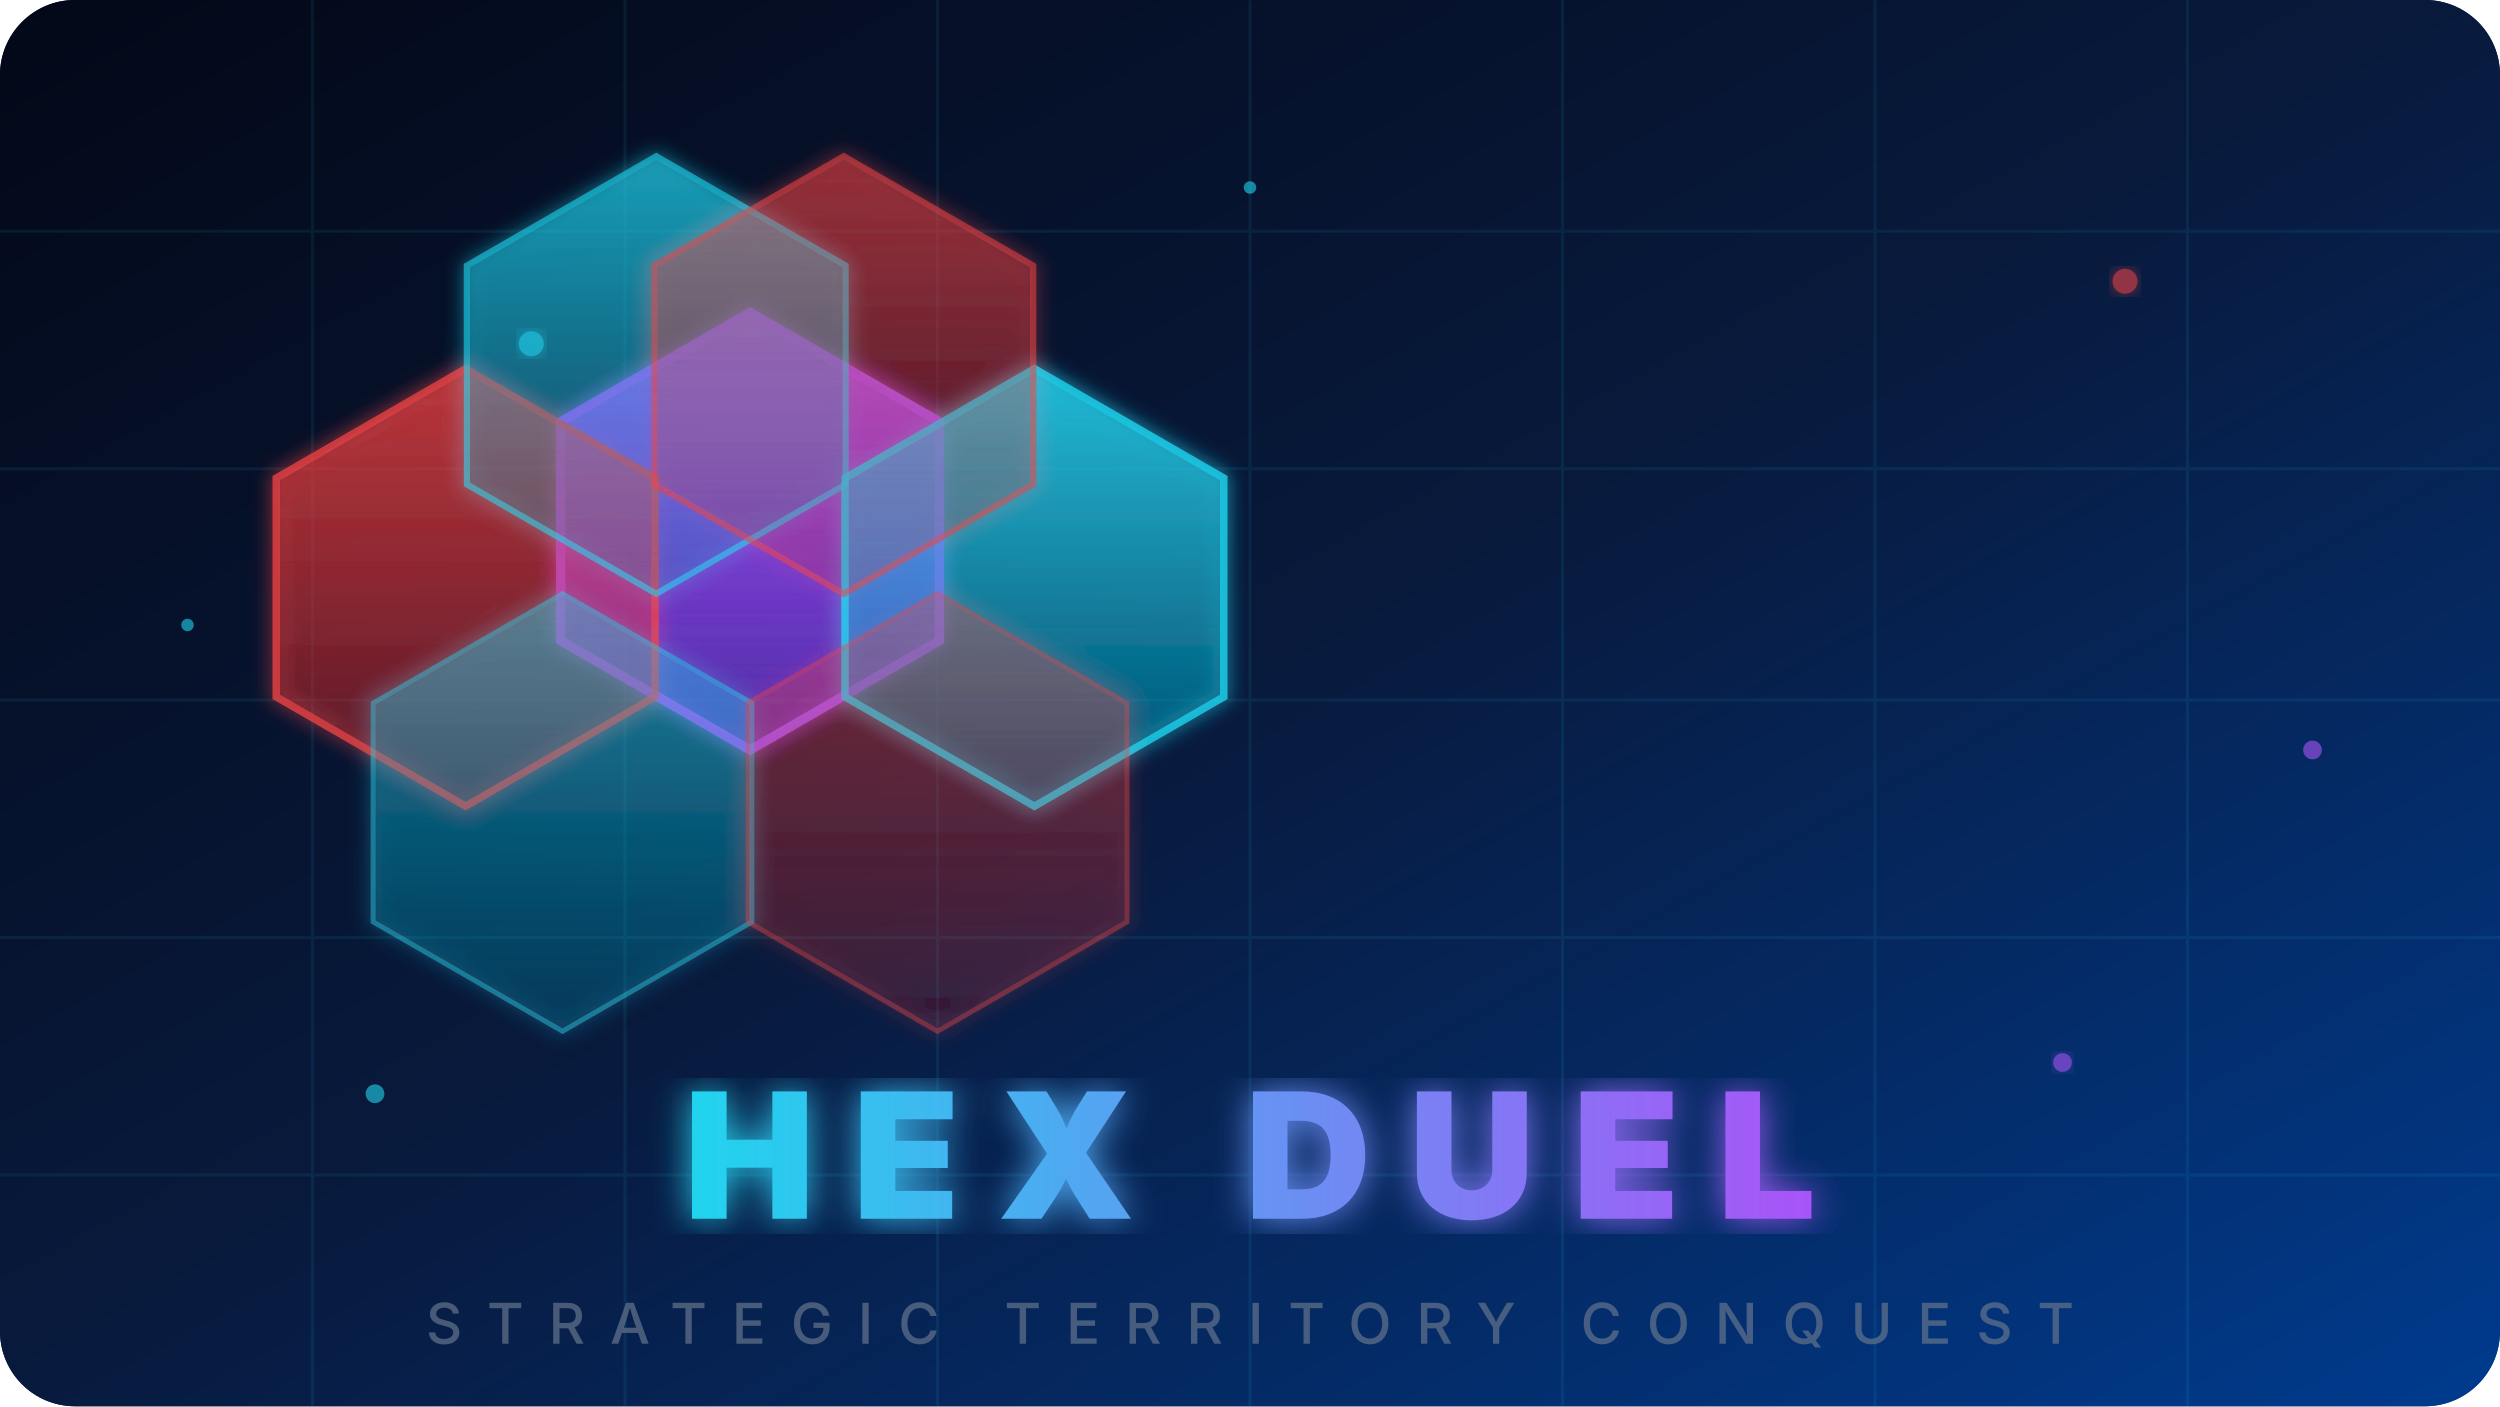
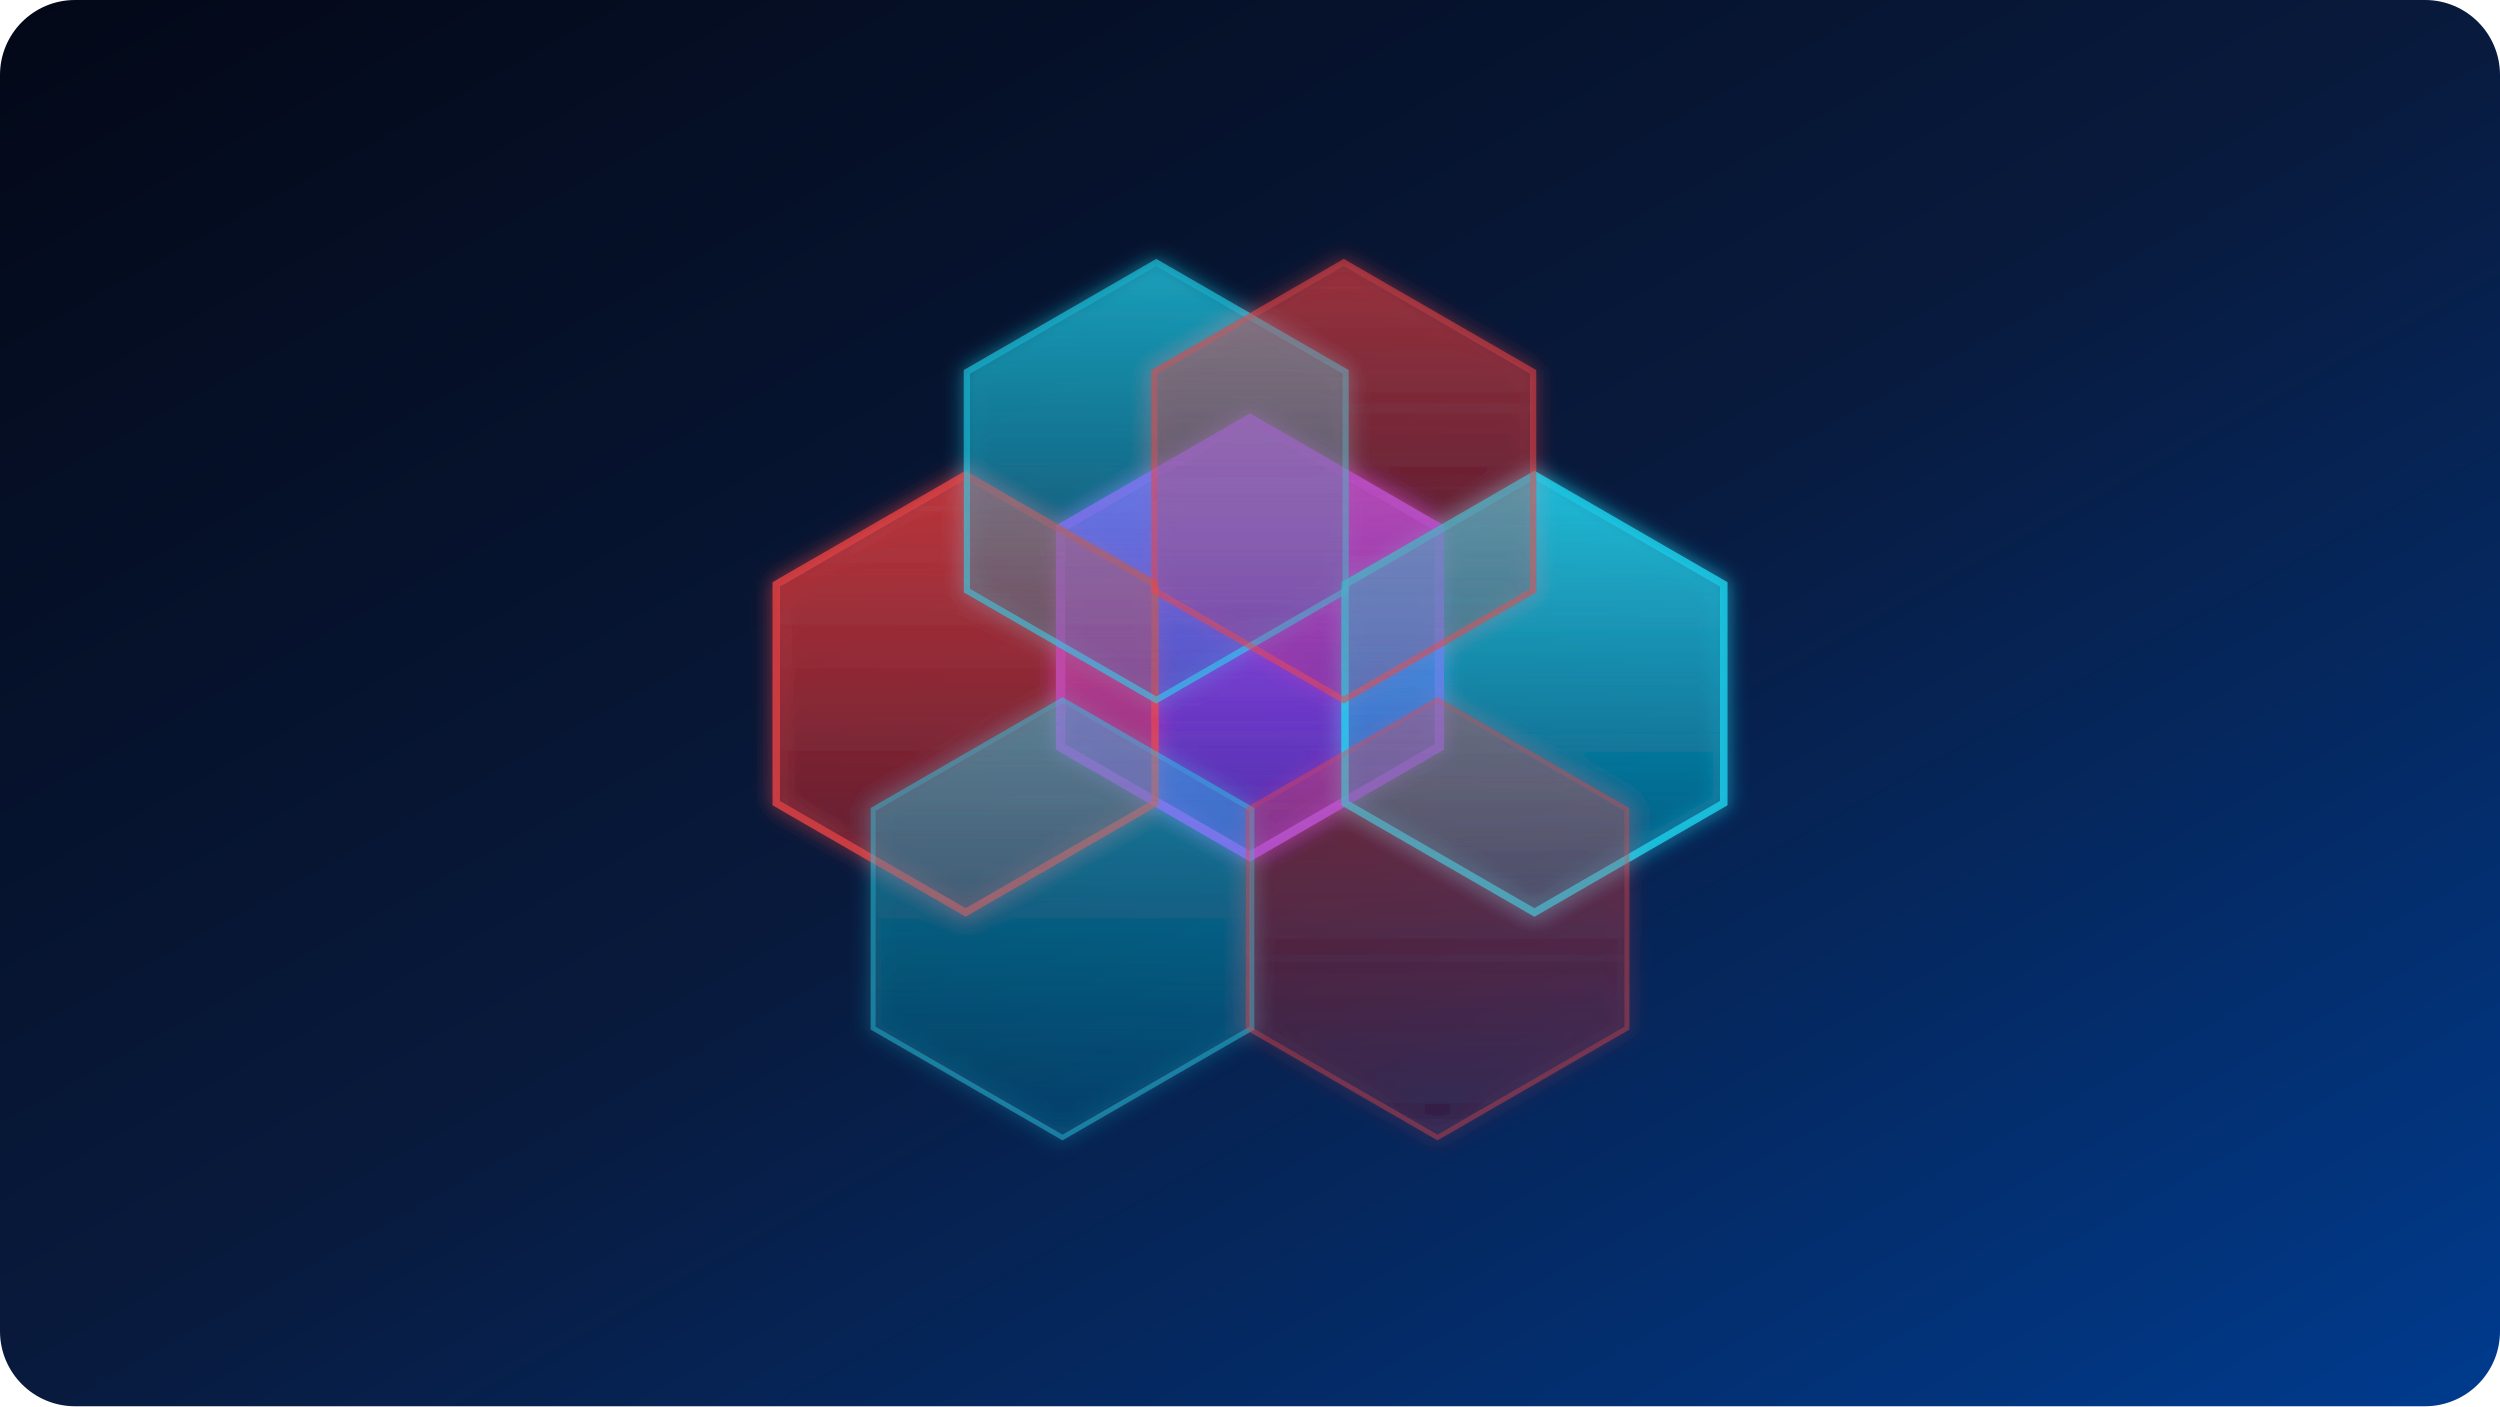
<svg xmlns="http://www.w3.org/2000/svg" viewBox="0 0 400 225" fill="none">
  <defs>
    <linearGradient id="bg" x1="0" y1="0" x2="1" y2="1">
      <stop offset="0%" stop-color="#030817" />
      <stop offset="50%" stop-color="#081a3d" />
      <stop offset="100%" stop-color="#003b8e" />
    </linearGradient>
    <linearGradient id="hexGrad1" x1="0" y1="0" x2="0" y2="1">
      <stop offset="0%" stop-color="#22d3ee" stop-opacity="0.8" />
      <stop offset="100%" stop-color="#0891b2" stop-opacity="0.3" />
    </linearGradient>
    <linearGradient id="hexGrad2" x1="0" y1="0" x2="0" y2="1">
      <stop offset="0%" stop-color="#ef4444" stop-opacity="0.7" />
      <stop offset="100%" stop-color="#dc2626" stop-opacity="0.25" />
    </linearGradient>
    <linearGradient id="hexGradGlow" x1="0" y1="0" x2="0" y2="1">
      <stop offset="0%" stop-color="#a855f7" stop-opacity="0.9" />
      <stop offset="100%" stop-color="#7c3aed" stop-opacity="0.4" />
-     </linearGradient>
-     <linearGradient id="textGrad" x1="0" y1="0" x2="1" y2="0">
-       <stop offset="0%" stop-color="#22d3ee" />
-       <stop offset="100%" stop-color="#a855f7" />
    </linearGradient>
    <filter id="glow">
      <feGaussianBlur stdDeviation="3" result="blur" />
      <feMerge>
        <feMergeNode in="blur" />
        <feMergeNode in="SourceGraphic" />
      </feMerge>
    </filter>
    <filter id="softGlow">
      <feGaussianBlur stdDeviation="1.5" result="blur" />
      <feMerge>
        <feMergeNode in="blur" />
        <feMergeNode in="SourceGraphic" />
      </feMerge>
    </filter>
    <clipPath id="card">
      <rect width="400" height="225" rx="12" />
    </clipPath>
  </defs>
  <rect width="400" height="225" rx="12" fill="url(#bg)" />
-   <rect width="400" height="225" rx="12" fill="url(#bg)" clip-path="url(#card)" />
-   <g opacity="0.08" stroke="#22d3ee" stroke-width="0.5">
-     <line x1="0" y1="37" x2="400" y2="37" />
-     <line x1="0" y1="75" x2="400" y2="75" />
-     <line x1="0" y1="112" x2="400" y2="112" />
-     <line x1="0" y1="150" x2="400" y2="150" />
-     <line x1="0" y1="188" x2="400" y2="188" />
-     <line x1="50" y1="0" x2="50" y2="225" />
-     <line x1="100" y1="0" x2="100" y2="225" />
-     <line x1="150" y1="0" x2="150" y2="225" />
-     <line x1="200" y1="0" x2="200" y2="225" />
-     <line x1="250" y1="0" x2="250" y2="225" />
-     <line x1="300" y1="0" x2="300" y2="225" />
-     <line x1="350" y1="0" x2="350" y2="225" />
-   </g>
-   <g filter="url(#softGlow)" transform="translate(120, 85)">
+   <g filter="url(#softGlow)" transform="translate(200 102)">
    <polygon points="0,-35 30.3,-17.5 30.3,17.5 0,35 -30.3,17.5 -30.3,-17.5" fill="url(#hexGradGlow)" stroke="#a855f7" stroke-width="1.5" opacity="0.9" />
    <polygon points="45.5,-26 75.8,-8.5 75.8,26.5 45.5,44 15.2,26.5 15.2,-8.5" fill="url(#hexGrad1)" stroke="#22d3ee" stroke-width="1.2" opacity="0.8" />
    <polygon points="-45.5,-26 -15.2,-8.5 -15.2,26.5 -45.5,44 -75.8,26.5 -75.8,-8.5" fill="url(#hexGrad2)" stroke="#ef4444" stroke-width="1.2" opacity="0.75" />
    <polygon points="-15,-60 15.3,-42.5 15.3,-7.5 -15,10 -45.3,-7.5 -45.3,-42.5" fill="url(#hexGrad1)" stroke="#22d3ee" stroke-width="1" opacity="0.6" />
    <polygon points="15,-60 45.3,-42.5 45.3,-7.5 15,10 -15.3,-7.5 -15.3,-42.5" fill="url(#hexGrad2)" stroke="#ef4444" stroke-width="1" opacity="0.55" />
    <polygon points="-30,10 0.3,27.5 0.3,62.5 -30,80 -60.3,62.5 -60.3,27.5" fill="url(#hexGrad1)" stroke="#22d3ee" stroke-width="0.8" opacity="0.45" />
    <polygon points="30,10 60.3,27.5 60.3,62.5 30,80 -0.3,62.5 -0.3,27.5" fill="url(#hexGrad2)" stroke="#ef4444" stroke-width="0.8" opacity="0.4" />
  </g>
-   <g opacity="0.6">
-     <circle cx="85" cy="55" r="2" fill="#22d3ee" filter="url(#softGlow)" />
-     <circle cx="330" cy="170" r="1.5" fill="#a855f7" filter="url(#softGlow)" />
-     <circle cx="60" cy="175" r="1.5" fill="#22d3ee" />
-     <circle cx="340" cy="45" r="2" fill="#ef4444" filter="url(#softGlow)" />
-     <circle cx="200" cy="30" r="1" fill="#22d3ee" />
-     <circle cx="370" cy="120" r="1.5" fill="#a855f7" />
-     <circle cx="30" cy="100" r="1" fill="#22d3ee" />
-   </g>
-   <g filter="url(#glow)">
-     <text x="200" y="195" text-anchor="middle" font-family="system-ui, -apple-system, sans-serif" font-size="28" font-weight="900" letter-spacing="6" fill="url(#textGrad)">HEX DUEL</text>
-   </g>
-   <text x="200" y="215" text-anchor="middle" font-family="system-ui, -apple-system, sans-serif" font-size="9" font-weight="500" letter-spacing="4" fill="#64748b" opacity="0.7">STRATEGIC TERRITORY CONQUEST</text>
</svg>
